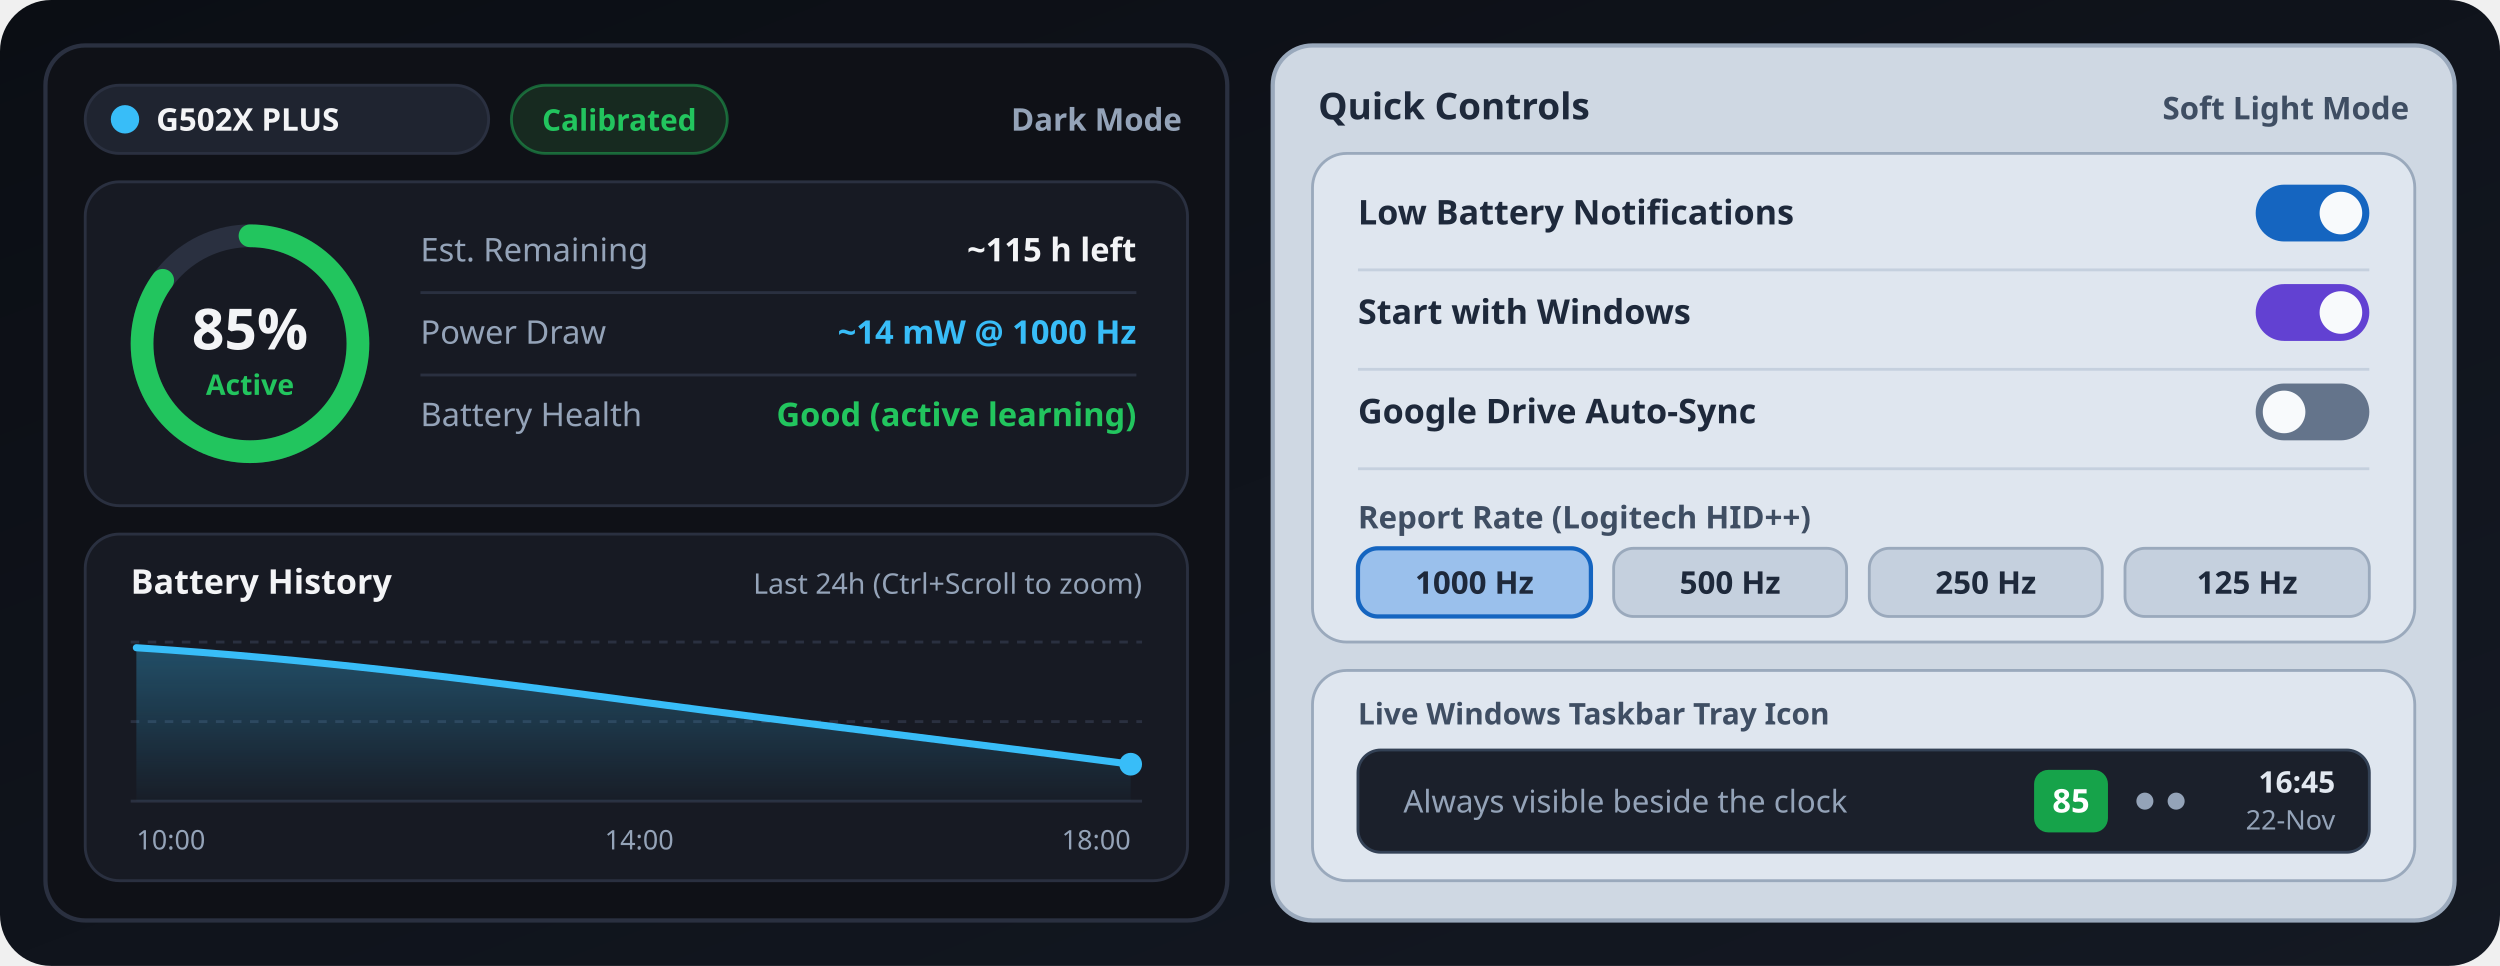
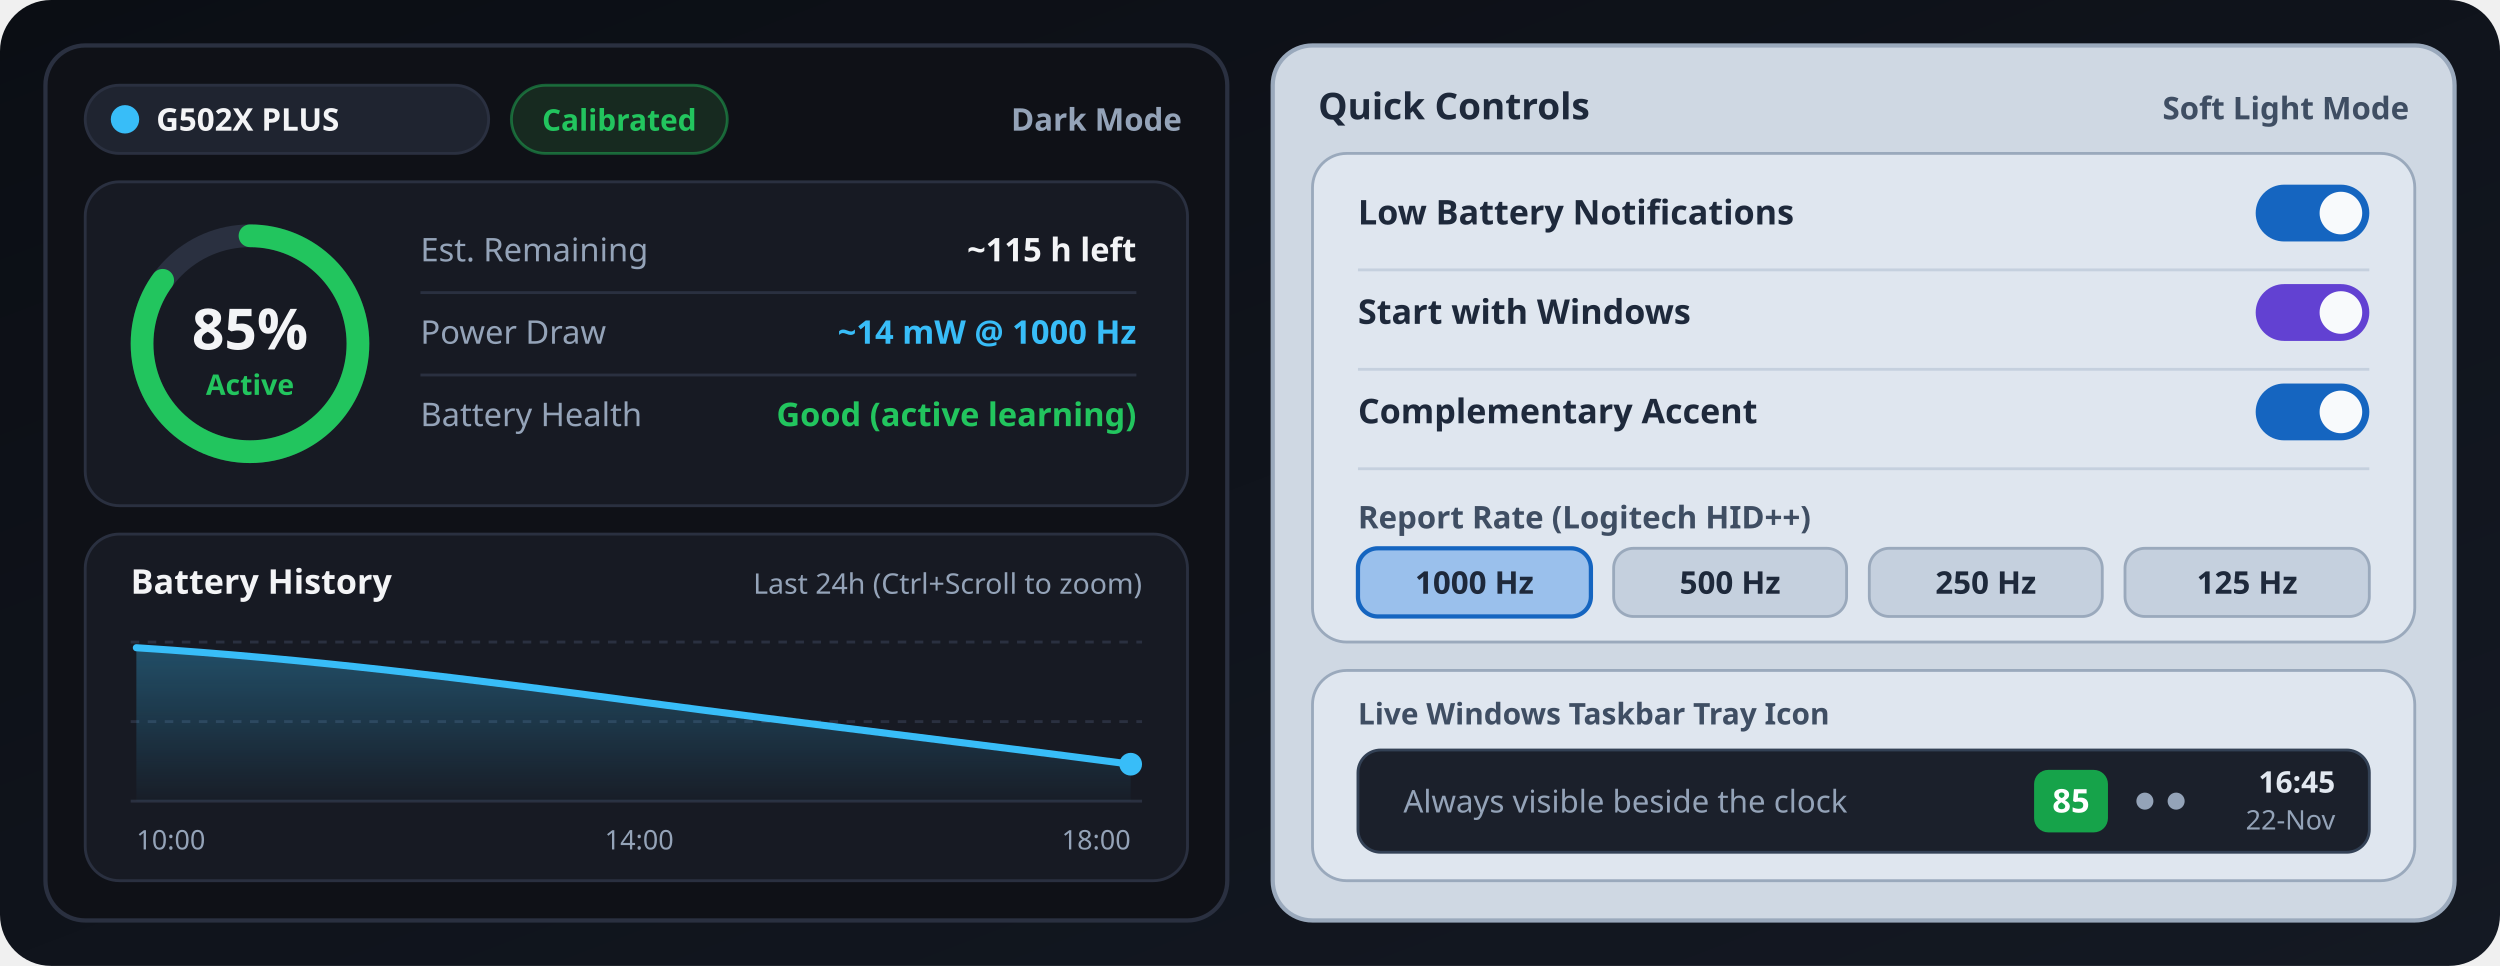
<svg xmlns="http://www.w3.org/2000/svg" viewBox="0 0 880 340" width="880" height="340" role="img" aria-label="Mouse Battery and Control Dark Mode, Light Mode, and Windows Tray Preview">
  <defs>
    <linearGradient id="bgGrad" x1="0%" y1="0%" x2="100%" y2="100%">
      <stop offset="0%" stop-color="#0B0E14" />
      <stop offset="100%" stop-color="#141923" />
    </linearGradient>
    <linearGradient id="chartGrad" x1="0%" y1="0%" x2="0%" y2="100%">
      <stop offset="0%" stop-color="#38BDF8" stop-opacity="0.32" />
      <stop offset="100%" stop-color="#38BDF8" stop-opacity="0.02" />
    </linearGradient>
  </defs>
  <rect x="0" y="0" width="880" height="340" rx="18" fill="url(#bgGrad)" />
  <rect x="16" y="16" width="416" height="308" rx="14" fill="#0F1117" stroke="#2A3040" stroke-width="1.5" />
  <rect x="30" y="30" width="142" height="24" rx="12" fill="#1F2430" stroke="#2A3040" />
  <circle cx="44" cy="42" r="5" fill="#38BDF8" />
  <text x="55" y="46" fill="#F3F4F6" font-family="Segoe UI, system-ui, sans-serif" font-size="11" font-weight="700">G502X PLUS</text>
  <rect x="180" y="30" width="76" height="24" rx="12" fill="#172A20" stroke="#22C55E" stroke-opacity="0.45" />
  <text x="218" y="46" text-anchor="middle" fill="#22C55E" font-family="Segoe UI, system-ui, sans-serif" font-size="10.5" font-weight="700">Calibrated</text>
  <text x="416" y="46" text-anchor="end" fill="#94A3B8" font-family="Segoe UI, system-ui, sans-serif" font-size="11" font-weight="600">Dark Mode</text>
  <rect x="30" y="64" width="388" height="114" rx="12" fill="#171A23" stroke="#2A3040" />
  <circle cx="88" cy="121" r="38" fill="none" stroke="#2A3040" stroke-width="8" />
  <circle cx="88" cy="121" r="38" fill="none" stroke="#22C55E" stroke-width="8" stroke-linecap="round" stroke-dasharray="238.76" stroke-dashoffset="35.81" transform="rotate(-90 88 121)" />
  <text x="88" y="123" text-anchor="middle" fill="#F3F4F6" font-family="Segoe UI, system-ui, sans-serif" font-size="20" font-weight="800">85%</text>
  <text x="88" y="139" text-anchor="middle" fill="#22C55E" font-family="Segoe UI, system-ui, sans-serif" font-size="10" font-weight="700">Active</text>
  <text x="148" y="92" fill="#94A3B8" font-family="Segoe UI, system-ui, sans-serif" font-size="11.5">Est. Remaining</text>
  <text x="400" y="92" text-anchor="end" fill="#F3F4F6" font-family="Segoe UI, system-ui, sans-serif" font-size="11.5" font-weight="700">~115 h left</text>
  <line x1="148" y1="103" x2="400" y2="103" stroke="#2A3040" stroke-width="1" />
  <text x="148" y="121" fill="#94A3B8" font-family="Segoe UI, system-ui, sans-serif" font-size="11.5">Power Draw</text>
  <text x="400" y="121" text-anchor="end" fill="#38BDF8" font-family="Segoe UI, system-ui, sans-serif" font-size="11.5" font-weight="700">~14 mW @ 1000 Hz</text>
  <line x1="148" y1="132" x2="400" y2="132" stroke="#2A3040" stroke-width="1" />
  <text x="148" y="150" fill="#94A3B8" font-family="Segoe UI, system-ui, sans-serif" font-size="11.5">Battery Health</text>
  <text x="400" y="150" text-anchor="end" fill="#22C55E" font-family="Segoe UI, system-ui, sans-serif" font-size="11.5" font-weight="700">Good (active learning)</text>
  <rect x="30" y="188" width="388" height="122" rx="12" fill="#171A23" stroke="#2A3040" />
  <text x="46" y="209" fill="#F3F4F6" font-family="Segoe UI, system-ui, sans-serif" font-size="12" font-weight="700">Battery History</text>
  <text x="402" y="209" text-anchor="end" fill="#94A3B8" font-family="Segoe UI, system-ui, sans-serif" font-size="10">Last 24h (Ctrl+Scroll to zoom)</text>
  <line x1="46" y1="226" x2="402" y2="226" stroke="#2A3040" stroke-dasharray="3,3" />
  <line x1="46" y1="254" x2="402" y2="254" stroke="#2A3040" stroke-dasharray="3,3" />
  <line x1="46" y1="282" x2="402" y2="282" stroke="#2A3040" />
  <path d="M 48 228 C 110 232, 165 239, 225 247 C 285 255, 345 262, 398 269 L 398 282 L 48 282 Z" fill="url(#chartGrad)" />
  <path d="M 48 228 C 110 232, 165 239, 225 247 C 285 255, 345 262, 398 269" fill="none" stroke="#38BDF8" stroke-width="2.5" stroke-linecap="round" />
  <circle cx="398" cy="269" r="4" fill="#38BDF8" />
  <text x="48" y="299" fill="#94A3B8" font-family="Segoe UI, system-ui, sans-serif" font-size="9.5">10:00</text>
  <text x="225" y="299" text-anchor="middle" fill="#94A3B8" font-family="Segoe UI, system-ui, sans-serif" font-size="9.5">14:00</text>
  <text x="398" y="299" text-anchor="end" fill="#94A3B8" font-family="Segoe UI, system-ui, sans-serif" font-size="9.5">18:00</text>
  <rect x="448" y="16" width="416" height="308" rx="14" fill="#CFD8E3" stroke="#9AA9BC" stroke-width="1.5" />
  <text x="464" y="42" fill="#1E293B" font-family="Segoe UI, system-ui, sans-serif" font-size="13" font-weight="700">Quick Controls</text>
  <text x="848" y="42" text-anchor="end" fill="#3F4E63" font-family="Segoe UI, system-ui, sans-serif" font-size="11" font-weight="600">Soft Light Mode</text>
  <rect x="462" y="54" width="388" height="172" rx="12" fill="#DFE6EF" stroke="#9AA9BC" />
  <text x="478" y="79" fill="#1E293B" font-family="Segoe UI, system-ui, sans-serif" font-size="12" font-weight="600">Low Battery Notifications</text>
  <rect x="794" y="65" width="40" height="20" rx="10" fill="#1565C0" />
  <circle cx="824" cy="75" r="7.5" fill="#F8FAFC" />
  <line x1="478" y1="95" x2="834" y2="95" stroke="#C5D0DE" stroke-width="1" />
  <text x="478" y="114" fill="#1E293B" font-family="Segoe UI, system-ui, sans-serif" font-size="12" font-weight="600">Start with Windows</text>
  <rect x="794" y="100" width="40" height="20" rx="10" fill="#6241D2" />
  <circle cx="824" cy="110" r="7.5" fill="#F8FAFC" />
  <line x1="478" y1="130" x2="834" y2="130" stroke="#C5D0DE" stroke-width="1" />
-   <text x="478" y="149" fill="#1E293B" font-family="Segoe UI, system-ui, sans-serif" font-size="12" font-weight="600">Google Drive Auto-Sync</text>
-   <rect x="794" y="135" width="40" height="20" rx="10" fill="#64748B" />
-   <circle cx="804" cy="145" r="7.5" fill="#F8FAFC" />
+   <text x="478" y="149" fill="#1E293B" font-family="Segoe UI, system-ui, sans-serif" font-size="12" font-weight="600">Complementary Accent</text>
+   <rect x="794" y="135" width="40" height="20" rx="10" fill="#1565C0" />
+   <circle cx="824" cy="145" r="7.5" fill="#F8FAFC" />
  <line x1="478" y1="165" x2="834" y2="165" stroke="#C5D0DE" stroke-width="1" />
  <text x="478" y="186" fill="#3F4E63" font-family="Segoe UI, system-ui, sans-serif" font-size="11" font-weight="700">Report Rate (Logitech HID++)</text>
  <rect x="478" y="193" width="82" height="24" rx="7" fill="#9AC0EC" stroke="#1565C0" stroke-width="1.5" />
  <text x="519" y="209" text-anchor="middle" fill="#1E293B" font-family="Segoe UI, system-ui, sans-serif" font-size="11" font-weight="700">1000 Hz</text>
  <rect x="568" y="193" width="82" height="24" rx="7" fill="#C5D0DE" stroke="#9AA9BC" />
  <text x="609" y="209" text-anchor="middle" fill="#1E293B" font-family="Segoe UI, system-ui, sans-serif" font-size="11" font-weight="600">500 Hz</text>
  <rect x="658" y="193" width="82" height="24" rx="7" fill="#C5D0DE" stroke="#9AA9BC" />
  <text x="699" y="209" text-anchor="middle" fill="#1E293B" font-family="Segoe UI, system-ui, sans-serif" font-size="11" font-weight="600">250 Hz</text>
  <rect x="748" y="193" width="86" height="24" rx="7" fill="#C5D0DE" stroke="#9AA9BC" />
  <text x="791" y="209" text-anchor="middle" fill="#1E293B" font-family="Segoe UI, system-ui, sans-serif" font-size="11" font-weight="600">125 Hz</text>
  <rect x="462" y="236" width="388" height="74" rx="12" fill="#DFE6EF" stroke="#9AA9BC" />
  <text x="478" y="255" fill="#3F4E63" font-family="Segoe UI, system-ui, sans-serif" font-size="10.5" font-weight="700">Live Windows Taskbar Tray Icon</text>
  <rect x="478" y="264" width="356" height="36" rx="8" fill="#1B202B" stroke="#334155" />
  <text x="494" y="286" fill="#94A3B8" font-family="Segoe UI, system-ui, sans-serif" font-size="11">Always visible beside the clock</text>
  <rect x="716" y="271" width="26" height="22" rx="5" fill="#16A34A" />
  <text x="729" y="286" text-anchor="middle" fill="#FFFFFF" font-family="Segoe UI, system-ui, sans-serif" font-size="11.5" font-weight="800">85</text>
  <circle cx="755" cy="282" r="3" fill="#94A3B8" />
  <circle cx="766" cy="282" r="3" fill="#94A3B8" />
  <text x="822" y="279" text-anchor="end" fill="#E2E8F0" font-family="Segoe UI, system-ui, sans-serif" font-size="10.5" font-weight="600">16:45</text>
  <text x="822" y="292" text-anchor="end" fill="#94A3B8" font-family="Segoe UI, system-ui, sans-serif" font-size="9.5">22-Nov</text>
</svg>
